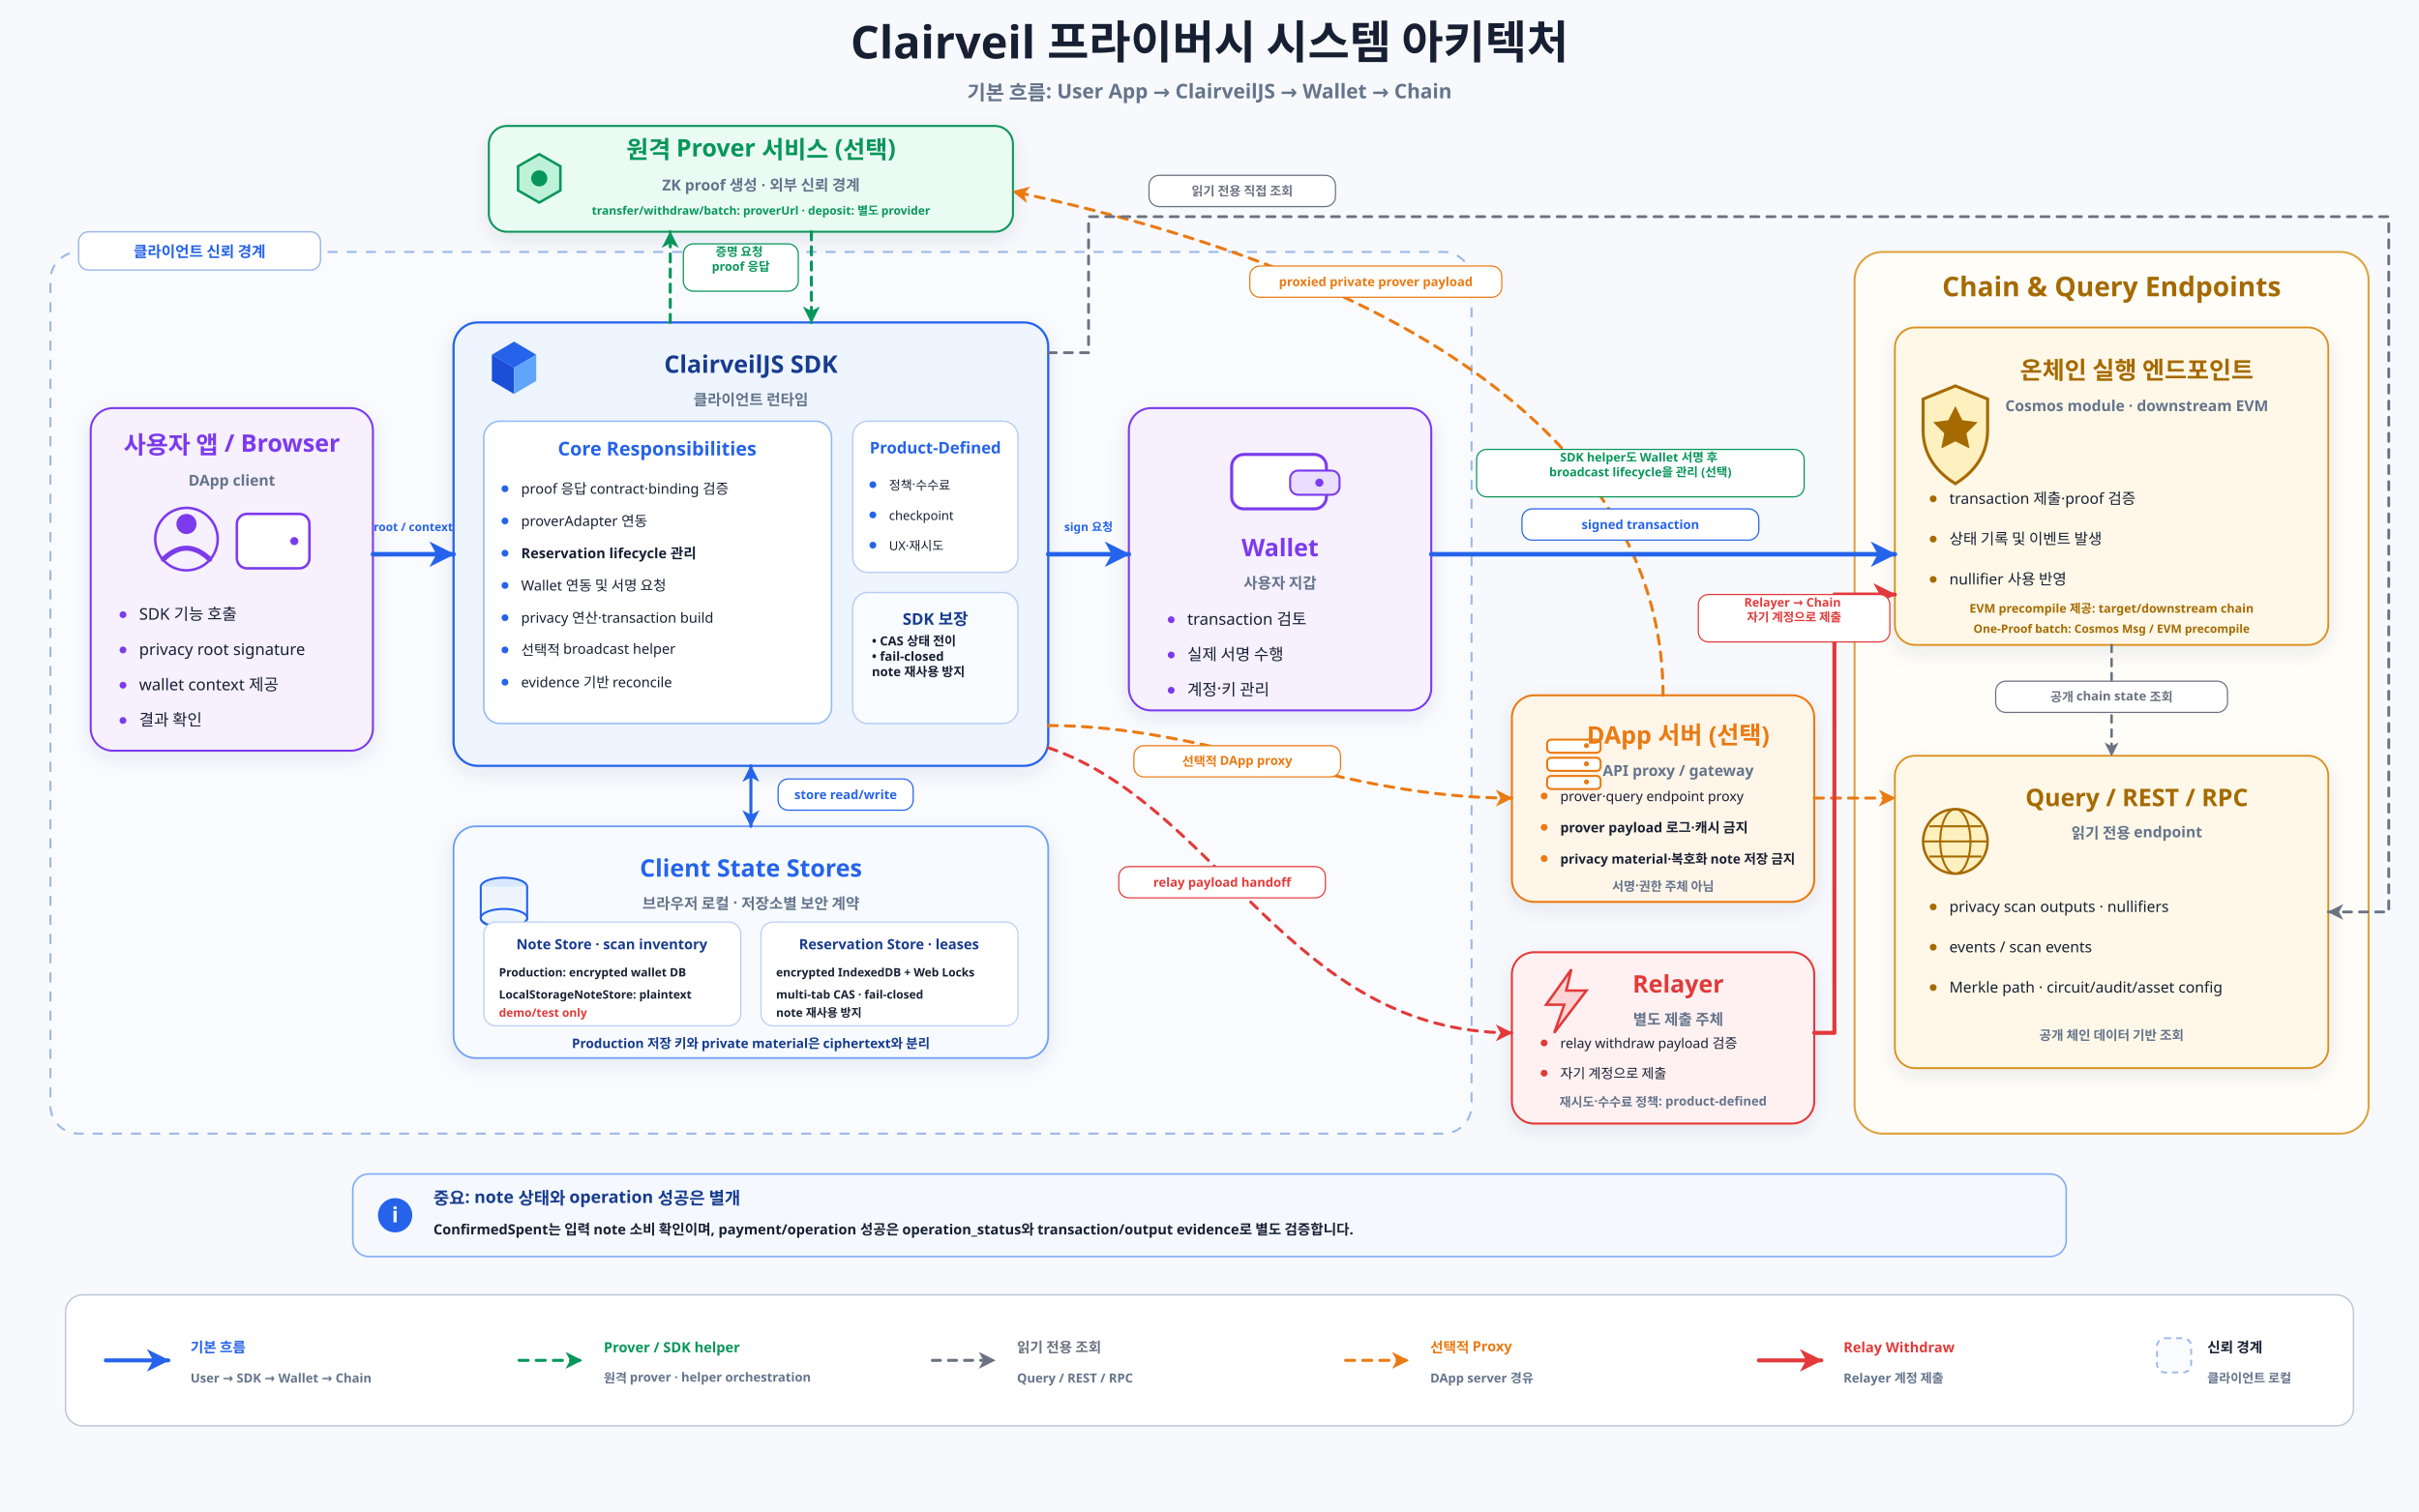
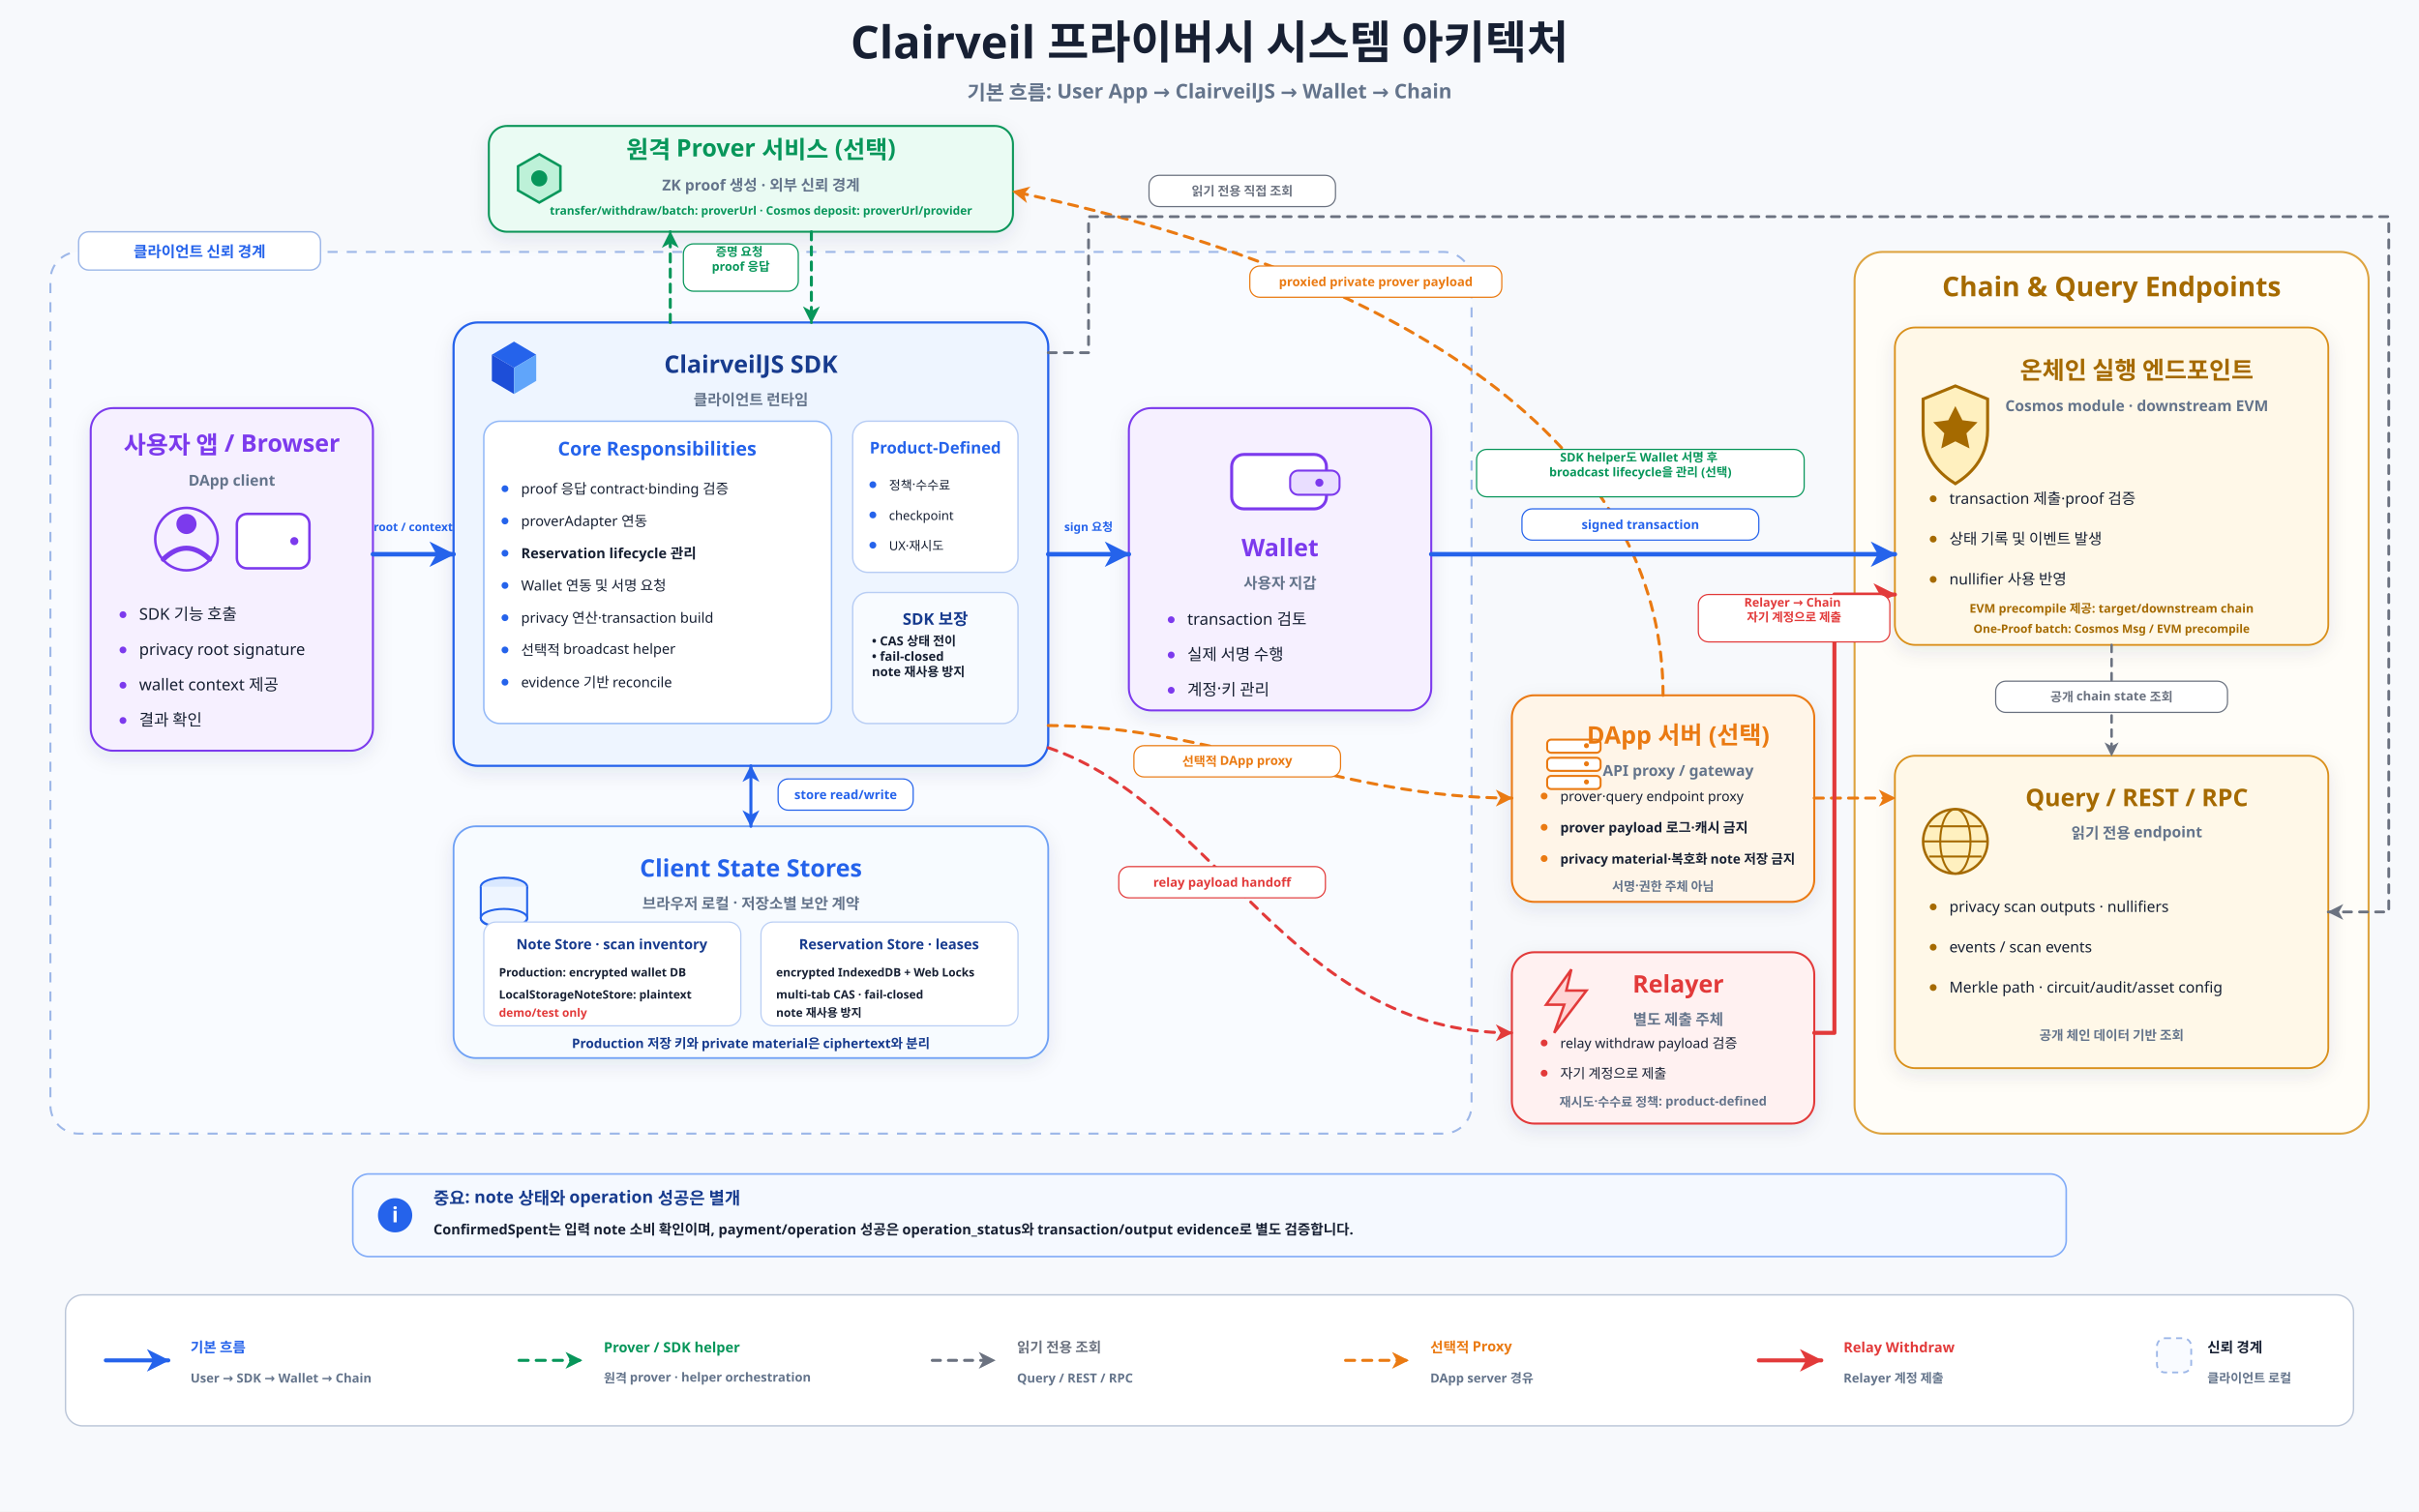
<svg xmlns="http://www.w3.org/2000/svg" width="2400" height="1500" viewBox="0 0 2400 1500" role="img" aria-labelledby="title desc">
  <defs>
    <filter id="shadow" x="-20%" y="-20%" width="140%" height="160%">
      <feDropShadow dx="0" dy="6" stdDeviation="9" flood-color="#26344F" flood-opacity="0.09" />
    </filter>
    <marker id="arrow-2563EB" viewBox="0 0 10 10" markerWidth="7" markerHeight="7" refX="8.6" refY="5" orient="auto-start-reverse" markerUnits="strokeWidth">
      <path d="M1 1 L9 5 L1 9 L3.2 5 Z" fill="#2563EB" />
    </marker>
    <marker id="arrow-7C3AED" viewBox="0 0 10 10" markerWidth="7" markerHeight="7" refX="8.6" refY="5" orient="auto-start-reverse" markerUnits="strokeWidth">
      <path d="M1 1 L9 5 L1 9 L3.2 5 Z" fill="#7C3AED" />
    </marker>
    <marker id="arrow-07965A" viewBox="0 0 10 10" markerWidth="7" markerHeight="7" refX="8.6" refY="5" orient="auto-start-reverse" markerUnits="strokeWidth">
      <path d="M1 1 L9 5 L1 9 L3.2 5 Z" fill="#07965A" />
    </marker>
    <marker id="arrow-EA7A12" viewBox="0 0 10 10" markerWidth="7" markerHeight="7" refX="8.6" refY="5" orient="auto-start-reverse" markerUnits="strokeWidth">
      <path d="M1 1 L9 5 L1 9 L3.2 5 Z" fill="#EA7A12" />
    </marker>
    <marker id="arrow-E23A3A" viewBox="0 0 10 10" markerWidth="7" markerHeight="7" refX="8.6" refY="5" orient="auto-start-reverse" markerUnits="strokeWidth">
      <path d="M1 1 L9 5 L1 9 L3.2 5 Z" fill="#E23A3A" />
    </marker>
    <marker id="arrow-6B7280" viewBox="0 0 10 10" markerWidth="7" markerHeight="7" refX="8.6" refY="5" orient="auto-start-reverse" markerUnits="strokeWidth">
      <path d="M1 1 L9 5 L1 9 L3.2 5 Z" fill="#6B7280" />
    </marker>
    <marker id="arrow-A56A00" viewBox="0 0 10 10" markerWidth="7" markerHeight="7" refX="8.6" refY="5" orient="auto-start-reverse" markerUnits="strokeWidth">
      <path d="M1 1 L9 5 L1 9 L3.2 5 Z" fill="#A56A00" />
    </marker>
  </defs>
  <rect width="2400" height="1500" fill="#F7F9FC" />
  <text x="1200" y="58" text-anchor="middle" font-family="Noto Sans KR, Apple SD Gothic Neo, sans-serif" font-size="45" font-weight="800" fill="#172033">
    <tspan x="1200" dy="0">Clairveil 프라이버시 시스템 아키텍처</tspan>
  </text>
  <text x="1200" y="99" text-anchor="middle" font-family="Noto Sans KR, Apple SD Gothic Neo, sans-serif" font-size="20" font-weight="600" fill="#64748B">
    <tspan x="1200" dy="0">기본 흐름: User App → ClairveilJS → Wallet → Chain</tspan>
  </text>
  <rect x="50" y="250" width="1410" height="875" rx="28" fill="#F9FBFF" stroke="#9DB7E8" stroke-width="2" stroke-dasharray="10 9" />
  <rect x="78" y="230" width="240" height="38" rx="10" fill="#FFFFFF" stroke="#9DB7E8" stroke-width="1.4" />
  <text x="198" y="255" text-anchor="middle" font-family="Noto Sans KR, Apple SD Gothic Neo, sans-serif" font-size="15" font-weight="800" fill="#2563EB">
    <tspan x="198" dy="0">클라이언트 신뢰 경계</tspan>
  </text>
  <rect x="1840" y="250" width="510" height="875" rx="28" fill="#FFFDF8" stroke="#DDA33F" stroke-width="2" />
  <text x="2095" y="294" text-anchor="middle" font-family="Noto Sans KR, Apple SD Gothic Neo, sans-serif" font-size="27" font-weight="800" fill="#A56A00">
    <tspan x="2095" dy="0">Chain &amp; Query Endpoints</tspan>
  </text>
  <rect x="485" y="125" width="520" height="105" rx="18" fill="#EAFBF3" stroke="#07965A" stroke-width="2" filter="url(#shadow)" />
  <path d="M 535 153 l 21 12 v 24 l -21 12 -21 -12 v -24 Z" fill="#BDF1D8" stroke="#07965A" stroke-width="2.5" />
  <circle cx="535" cy="177" r="8" fill="#07965A" />
  <text x="755" y="157" text-anchor="middle" font-family="Noto Sans KR, Apple SD Gothic Neo, sans-serif" font-size="24" font-weight="800" fill="#07965A">
    <tspan x="755" dy="0">원격 Prover 서비스 (선택)</tspan>
  </text>
  <text x="755" y="189" text-anchor="middle" font-family="Noto Sans KR, Apple SD Gothic Neo, sans-serif" font-size="15" font-weight="600" fill="#64748B">
    <tspan x="755" dy="0">ZK proof 생성 · 외부 신뢰 경계</tspan>
  </text>
  <text x="755" y="213" text-anchor="middle" font-family="Noto Sans KR, Apple SD Gothic Neo, sans-serif" font-size="11.5" font-weight="700" fill="#07965A">
-     <tspan x="755" dy="0">transfer/withdraw/batch: proverUrl · deposit: 별도 provider</tspan>
+     <tspan x="755" dy="0">transfer/withdraw/batch: proverUrl · Cosmos deposit: proverUrl/provider</tspan>
  </text>
  <rect x="90" y="405" width="280" height="340" rx="22" fill="#F6F0FF" stroke="#7C3AED" stroke-width="2" filter="url(#shadow)" />
  <text x="230" y="450" text-anchor="middle" font-family="Noto Sans KR, Apple SD Gothic Neo, sans-serif" font-size="24" font-weight="800" fill="#7C3AED">
    <tspan x="230" dy="0">사용자 앱 / Browser</tspan>
  </text>
  <text x="230" y="482" text-anchor="middle" font-family="Noto Sans KR, Apple SD Gothic Neo, sans-serif" font-size="15" font-weight="600" fill="#64748B">
    <tspan x="230" dy="0">DApp client</tspan>
  </text>
  <circle cx="185" cy="520" r="10" fill="#7C3AED" />
  <circle cx="185" cy="535" r="31" fill="none" stroke="#7C3AED" stroke-width="2.5" />
  <path d="M 162 555 Q 185 533 208 555" fill="none" stroke="#7C3AED" stroke-width="5" stroke-linecap="round" />
  <rect x="235" y="510" width="72" height="54" rx="10" fill="#FFFFFF" stroke="#7C3AED" stroke-width="2.5" />
  <circle cx="292" cy="537" r="4" fill="#7C3AED" />
  <circle cx="122" cy="610" r="3.4" fill="#7C3AED" />
  <text x="138" y="615" text-anchor="start" font-family="Noto Sans KR, Apple SD Gothic Neo, sans-serif" font-size="16" font-weight="500" fill="#172033">
    <tspan x="138" dy="0">SDK 기능 호출</tspan>
  </text>
  <circle cx="122" cy="645" r="3.4" fill="#7C3AED" />
  <text x="138" y="650" text-anchor="start" font-family="Noto Sans KR, Apple SD Gothic Neo, sans-serif" font-size="16" font-weight="500" fill="#172033">
    <tspan x="138" dy="0">privacy root signature</tspan>
  </text>
  <circle cx="122" cy="680" r="3.4" fill="#7C3AED" />
  <text x="138" y="685" text-anchor="start" font-family="Noto Sans KR, Apple SD Gothic Neo, sans-serif" font-size="16" font-weight="500" fill="#172033">
    <tspan x="138" dy="0">wallet context 제공</tspan>
  </text>
  <circle cx="122" cy="715" r="3.4" fill="#7C3AED" />
  <text x="138" y="720" text-anchor="start" font-family="Noto Sans KR, Apple SD Gothic Neo, sans-serif" font-size="16" font-weight="500" fill="#172033">
    <tspan x="138" dy="0">결과 확인</tspan>
  </text>
  <rect x="450" y="320" width="590" height="440" rx="24" fill="#EEF5FF" stroke="#2563EB" stroke-width="2.2" filter="url(#shadow)" />
  <path d="M 488 352 l 22 -13 22 13 -22 13 Z" fill="#2563EB" />
  <path d="M 488 352 v 26 l 22 13 V 365 Z" fill="#1D4ED8" />
  <path d="M 532 352 v 26 l -22 13 V 365 Z" fill="#60A5FA" />
  <text x="745" y="370" text-anchor="middle" font-family="Noto Sans KR, Apple SD Gothic Neo, sans-serif" font-size="24" font-weight="800" fill="#173B8E">
    <tspan x="745" dy="0">ClairveilJS SDK</tspan>
  </text>
  <text x="745" y="402" text-anchor="middle" font-family="Noto Sans KR, Apple SD Gothic Neo, sans-serif" font-size="15" font-weight="600" fill="#64748B">
    <tspan x="745" dy="0">클라이언트 런타임</tspan>
  </text>
  <rect x="480" y="418" width="345" height="300" rx="16" fill="#FFFFFF" stroke="#94B9F7" stroke-width="1.5" />
  <text x="652" y="452" text-anchor="middle" font-family="Noto Sans KR, Apple SD Gothic Neo, sans-serif" font-size="19" font-weight="800" fill="#2563EB">
    <tspan x="652" dy="0">Core Responsibilities</tspan>
  </text>
  <circle cx="501" cy="485" r="3.4" fill="#2563EB" />
  <text x="517" y="490" text-anchor="start" font-family="Noto Sans KR, Apple SD Gothic Neo, sans-serif" font-size="14" font-weight="500" fill="#172033">
    <tspan x="517" dy="0">proof 응답 contract·binding 검증</tspan>
  </text>
  <circle cx="501" cy="517" r="3.4" fill="#2563EB" />
  <text x="517" y="522" text-anchor="start" font-family="Noto Sans KR, Apple SD Gothic Neo, sans-serif" font-size="14" font-weight="500" fill="#172033">
    <tspan x="517" dy="0">proverAdapter 연동</tspan>
  </text>
  <circle cx="501" cy="549" r="3.4" fill="#2563EB" />
  <text x="517" y="554" text-anchor="start" font-family="Noto Sans KR, Apple SD Gothic Neo, sans-serif" font-size="14" font-weight="700" fill="#172033">
    <tspan x="517" dy="0">Reservation lifecycle 관리</tspan>
  </text>
  <circle cx="501" cy="581" r="3.4" fill="#2563EB" />
  <text x="517" y="586" text-anchor="start" font-family="Noto Sans KR, Apple SD Gothic Neo, sans-serif" font-size="14" font-weight="500" fill="#172033">
    <tspan x="517" dy="0">Wallet 연동 및 서명 요청</tspan>
  </text>
  <circle cx="501" cy="613" r="3.4" fill="#2563EB" />
  <text x="517" y="618" text-anchor="start" font-family="Noto Sans KR, Apple SD Gothic Neo, sans-serif" font-size="14" font-weight="500" fill="#172033">
    <tspan x="517" dy="0">privacy 연산·transaction build</tspan>
  </text>
  <circle cx="501" cy="645" r="3.4" fill="#2563EB" />
  <text x="517" y="650" text-anchor="start" font-family="Noto Sans KR, Apple SD Gothic Neo, sans-serif" font-size="14" font-weight="500" fill="#172033">
    <tspan x="517" dy="0">선택적 broadcast helper</tspan>
  </text>
  <circle cx="501" cy="677" r="3.4" fill="#2563EB" />
  <text x="517" y="682" text-anchor="start" font-family="Noto Sans KR, Apple SD Gothic Neo, sans-serif" font-size="14" font-weight="500" fill="#172033">
    <tspan x="517" dy="0">evidence 기반 reconcile</tspan>
  </text>
  <rect x="846" y="418" width="164" height="150" rx="15" fill="#FFFFFF" stroke="#B8CDF4" stroke-width="1.4" />
  <text x="928" y="450" text-anchor="middle" font-family="Noto Sans KR, Apple SD Gothic Neo, sans-serif" font-size="16" font-weight="800" fill="#2563EB">
    <tspan x="928" dy="0">Product-Defined</tspan>
  </text>
  <circle cx="866" cy="481" r="3.4" fill="#2563EB" />
  <text x="882" y="486" text-anchor="start" font-family="Noto Sans KR, Apple SD Gothic Neo, sans-serif" font-size="12.5" font-weight="500" fill="#172033">
    <tspan x="882" dy="0">정책·수수료</tspan>
  </text>
  <circle cx="866" cy="511" r="3.4" fill="#2563EB" />
  <text x="882" y="516" text-anchor="start" font-family="Noto Sans KR, Apple SD Gothic Neo, sans-serif" font-size="12.5" font-weight="500" fill="#172033">
    <tspan x="882" dy="0">checkpoint</tspan>
  </text>
  <circle cx="866" cy="541" r="3.4" fill="#2563EB" />
  <text x="882" y="546" text-anchor="start" font-family="Noto Sans KR, Apple SD Gothic Neo, sans-serif" font-size="12.5" font-weight="500" fill="#172033">
    <tspan x="882" dy="0">UX·재시도</tspan>
  </text>
  <rect x="846" y="588" width="164" height="130" rx="15" fill="#F8FBFF" stroke="#B8CDF4" stroke-width="1.4" />
  <text x="928" y="620" text-anchor="middle" font-family="Noto Sans KR, Apple SD Gothic Neo, sans-serif" font-size="16" font-weight="800" fill="#173B8E">
    <tspan x="928" dy="0">SDK 보장</tspan>
  </text>
  <text x="865" y="640.5" text-anchor="start" font-family="Noto Sans KR, Apple SD Gothic Neo, sans-serif" font-size="12.5" font-weight="600" fill="#172033">
    <tspan x="865" dy="0">• CAS 상태 전이</tspan>
    <tspan x="865" dy="15.25">• fail-closed</tspan>
    <tspan x="865" dy="15.25">  note 재사용 방지</tspan>
  </text>
  <rect x="1120" y="405" width="300" height="300" rx="22" fill="#F6F0FF" stroke="#7C3AED" stroke-width="2" filter="url(#shadow)" />
  <rect x="1222" y="451" width="94" height="54" rx="12" fill="#FFFFFF" stroke="#7C3AED" stroke-width="3" />
  <rect x="1280" y="467" width="49" height="24" rx="8" fill="#E9DEFF" stroke="#7C3AED" stroke-width="2" />
  <circle cx="1309" cy="479" r="4" fill="#7C3AED" />
  <text x="1270" y="552" text-anchor="middle" font-family="Noto Sans KR, Apple SD Gothic Neo, sans-serif" font-size="24" font-weight="800" fill="#7C3AED">
    <tspan x="1270" dy="0">Wallet</tspan>
  </text>
  <text x="1270" y="584" text-anchor="middle" font-family="Noto Sans KR, Apple SD Gothic Neo, sans-serif" font-size="15" font-weight="600" fill="#64748B">
    <tspan x="1270" dy="0">사용자 지갑</tspan>
  </text>
  <circle cx="1162" cy="615" r="3.4" fill="#7C3AED" />
  <text x="1178" y="620" text-anchor="start" font-family="Noto Sans KR, Apple SD Gothic Neo, sans-serif" font-size="16" font-weight="500" fill="#172033">
    <tspan x="1178" dy="0">transaction 검토</tspan>
  </text>
  <circle cx="1162" cy="650" r="3.4" fill="#7C3AED" />
  <text x="1178" y="655" text-anchor="start" font-family="Noto Sans KR, Apple SD Gothic Neo, sans-serif" font-size="16" font-weight="500" fill="#172033">
    <tspan x="1178" dy="0">실제 서명 수행</tspan>
  </text>
  <circle cx="1162" cy="685" r="3.4" fill="#7C3AED" />
  <text x="1178" y="690" text-anchor="start" font-family="Noto Sans KR, Apple SD Gothic Neo, sans-serif" font-size="16" font-weight="500" fill="#172033">
    <tspan x="1178" dy="0">계정·키 관리</tspan>
  </text>
  <rect x="450" y="820" width="590" height="230" rx="22" fill="#F7FBFF" stroke="#6FA1F5" stroke-width="1.8" filter="url(#shadow)" />
  <ellipse cx="500" cy="880" rx="23" ry="9" fill="#D9E8FF" stroke="#2563EB" stroke-width="2" />
  <path d="M 477 880 v 31 c 0 6 10 9 23 9 s 23 -3 23 -9 v -31" fill="#EEF5FF" stroke="#2563EB" stroke-width="2" />
  <ellipse cx="500" cy="911" rx="23" ry="9" fill="#EEF5FF" stroke="#2563EB" stroke-width="2" />
  <text x="745" y="870" text-anchor="middle" font-family="Noto Sans KR, Apple SD Gothic Neo, sans-serif" font-size="24" font-weight="800" fill="#2563EB">
    <tspan x="745" dy="0">Client State Stores</tspan>
  </text>
  <text x="745" y="902" text-anchor="middle" font-family="Noto Sans KR, Apple SD Gothic Neo, sans-serif" font-size="15" font-weight="600" fill="#64748B">
    <tspan x="745" dy="0">브라우저 로컬 · 저장소별 보안 계약</tspan>
  </text>
  <rect x="480" y="915" width="255" height="103" rx="12" fill="#FFFFFF" stroke="#B8CDF4" stroke-width="1.2" />
  <text x="607" y="942" text-anchor="middle" font-family="Noto Sans KR, Apple SD Gothic Neo, sans-serif" font-size="14" font-weight="800" fill="#173B8E">
    <tspan x="607" dy="0">Note Store · scan inventory</tspan>
  </text>
  <text x="495" y="969" text-anchor="start" font-family="Noto Sans KR, Apple SD Gothic Neo, sans-serif" font-size="11.5" font-weight="600" fill="#172033">
    <tspan x="495" dy="0">Production: encrypted wallet DB</tspan>
  </text>
  <text x="495" y="991" text-anchor="start" font-family="Noto Sans KR, Apple SD Gothic Neo, sans-serif" font-size="11.5" font-weight="600" fill="#172033">
    <tspan x="495" dy="0">LocalStorageNoteStore: plaintext</tspan>
  </text>
  <text x="495" y="1009" text-anchor="start" font-family="Noto Sans KR, Apple SD Gothic Neo, sans-serif" font-size="11.5" font-weight="700" fill="#E23A3A">
    <tspan x="495" dy="0">demo/test only</tspan>
  </text>
  <rect x="755" y="915" width="255" height="103" rx="12" fill="#FFFFFF" stroke="#B8CDF4" stroke-width="1.2" />
  <text x="882" y="942" text-anchor="middle" font-family="Noto Sans KR, Apple SD Gothic Neo, sans-serif" font-size="14" font-weight="800" fill="#173B8E">
    <tspan x="882" dy="0">Reservation Store · leases</tspan>
  </text>
  <text x="770" y="969" text-anchor="start" font-family="Noto Sans KR, Apple SD Gothic Neo, sans-serif" font-size="11.5" font-weight="600" fill="#172033">
    <tspan x="770" dy="0">encrypted IndexedDB + Web Locks</tspan>
  </text>
  <text x="770" y="991" text-anchor="start" font-family="Noto Sans KR, Apple SD Gothic Neo, sans-serif" font-size="11.5" font-weight="600" fill="#172033">
    <tspan x="770" dy="0">multi-tab CAS · fail-closed</tspan>
  </text>
  <text x="770" y="1009" text-anchor="start" font-family="Noto Sans KR, Apple SD Gothic Neo, sans-serif" font-size="11.5" font-weight="700" fill="#172033">
    <tspan x="770" dy="0">note 재사용 방지</tspan>
  </text>
  <text x="745" y="1040" text-anchor="middle" font-family="Noto Sans KR, Apple SD Gothic Neo, sans-serif" font-size="13" font-weight="700" fill="#173B8E">
    <tspan x="745" dy="0">Production 저장 키와 private material은 ciphertext와 분리</tspan>
  </text>
  <rect x="1500" y="690" width="300" height="205" rx="22" fill="#FFF5E8" stroke="#EA7A12" stroke-width="2" filter="url(#shadow)" />
  <rect x="1535" y="734" width="53" height="13" rx="4" fill="#FFFFFF" stroke="#EA7A12" stroke-width="2" />
  <circle cx="1574" cy="740" r="2.5" fill="#EA7A12" />
  <rect x="1535" y="752" width="53" height="13" rx="4" fill="#FFFFFF" stroke="#EA7A12" stroke-width="2" />
  <circle cx="1574" cy="758" r="2.5" fill="#EA7A12" />
  <rect x="1535" y="770" width="53" height="13" rx="4" fill="#FFFFFF" stroke="#EA7A12" stroke-width="2" />
  <circle cx="1574" cy="776" r="2.5" fill="#EA7A12" />
  <text x="1665" y="738" text-anchor="middle" font-family="Noto Sans KR, Apple SD Gothic Neo, sans-serif" font-size="24" font-weight="800" fill="#EA7A12">
    <tspan x="1665" dy="0">DApp 서버 (선택)</tspan>
  </text>
  <text x="1665" y="770" text-anchor="middle" font-family="Noto Sans KR, Apple SD Gothic Neo, sans-serif" font-size="15" font-weight="600" fill="#64748B">
    <tspan x="1665" dy="0">API proxy / gateway</tspan>
  </text>
  <circle cx="1532" cy="790" r="3.4" fill="#EA7A12" />
  <text x="1548" y="795" text-anchor="start" font-family="Noto Sans KR, Apple SD Gothic Neo, sans-serif" font-size="13.5" font-weight="500" fill="#172033">
    <tspan x="1548" dy="0">prover·query endpoint proxy</tspan>
  </text>
  <circle cx="1532" cy="821" r="3.4" fill="#EA7A12" />
  <text x="1548" y="826" text-anchor="start" font-family="Noto Sans KR, Apple SD Gothic Neo, sans-serif" font-size="13.5" font-weight="700" fill="#172033">
    <tspan x="1548" dy="0">prover payload 로그·캐시 금지</tspan>
  </text>
  <circle cx="1532" cy="852" r="3.4" fill="#EA7A12" />
  <text x="1548" y="857" text-anchor="start" font-family="Noto Sans KR, Apple SD Gothic Neo, sans-serif" font-size="13" font-weight="700" fill="#172033">
    <tspan x="1548" dy="0">privacy material·복호화 note 저장 금지</tspan>
  </text>
  <text x="1650" y="884" text-anchor="middle" font-family="Noto Sans KR, Apple SD Gothic Neo, sans-serif" font-size="12.5" font-weight="700" fill="#64748B">
    <tspan x="1650" dy="0">서명·권한 주체 아님</tspan>
  </text>
  <rect x="1500" y="945" width="300" height="170" rx="22" fill="#FFF1F1" stroke="#E23A3A" stroke-width="2" filter="url(#shadow)" />
  <path d="M 1559 962 l -25 35 h 18 l -10 28 32 -42 h -20 Z" fill="#FFD4D4" stroke="#E23A3A" stroke-width="2.5" />
  <text x="1665" y="985" text-anchor="middle" font-family="Noto Sans KR, Apple SD Gothic Neo, sans-serif" font-size="24" font-weight="800" fill="#E23A3A">
    <tspan x="1665" dy="0">Relayer</tspan>
  </text>
  <text x="1665" y="1017" text-anchor="middle" font-family="Noto Sans KR, Apple SD Gothic Neo, sans-serif" font-size="15" font-weight="600" fill="#64748B">
    <tspan x="1665" dy="0">별도 제출 주체</tspan>
  </text>
  <circle cx="1532" cy="1035" r="3.4" fill="#E23A3A" />
  <text x="1548" y="1040" text-anchor="start" font-family="Noto Sans KR, Apple SD Gothic Neo, sans-serif" font-size="13.5" font-weight="500" fill="#172033">
    <tspan x="1548" dy="0">relay withdraw payload 검증</tspan>
  </text>
  <circle cx="1532" cy="1065" r="3.4" fill="#E23A3A" />
  <text x="1548" y="1070" text-anchor="start" font-family="Noto Sans KR, Apple SD Gothic Neo, sans-serif" font-size="13.5" font-weight="500" fill="#172033">
    <tspan x="1548" dy="0">자기 계정으로 제출</tspan>
  </text>
  <text x="1650" y="1098" text-anchor="middle" font-family="Noto Sans KR, Apple SD Gothic Neo, sans-serif" font-size="12.5" font-weight="600" fill="#64748B">
    <tspan x="1650" dy="0">재시도·수수료 정책: product-defined</tspan>
  </text>
  <rect x="1880" y="325" width="430" height="315" rx="20" fill="#FFF8E8" stroke="#D9901C" stroke-width="1.8" filter="url(#shadow)" />
  <path d="M 1940 383 l 32 13 v 31 c 0 29 -19 45 -32 53 -13 -8 -32 -24 -32 -53 v -31 Z" fill="#FFF0BF" stroke="#A56A00" stroke-width="3" />
  <path d="M 1940 403 l 7 14 15 2 -11 11 3 15 -14 -7 -14 7 3 -15 -11 -11 15 -2 Z" fill="#A56A00" />
  <text x="2120" y="376" text-anchor="middle" font-family="Noto Sans KR, Apple SD Gothic Neo, sans-serif" font-size="24" font-weight="800" fill="#A56A00">
    <tspan x="2120" dy="0">온체인 실행 엔드포인트</tspan>
  </text>
  <text x="2120" y="408" text-anchor="middle" font-family="Noto Sans KR, Apple SD Gothic Neo, sans-serif" font-size="15" font-weight="600" fill="#64748B">
    <tspan x="2120" dy="0">Cosmos module · downstream EVM</tspan>
  </text>
  <circle cx="1918" cy="495" r="3.4" fill="#A56A00" />
  <text x="1934" y="500" text-anchor="start" font-family="Noto Sans KR, Apple SD Gothic Neo, sans-serif" font-size="15" font-weight="500" fill="#172033">
    <tspan x="1934" dy="0">transaction 제출·proof 검증</tspan>
  </text>
  <circle cx="1918" cy="535" r="3.4" fill="#A56A00" />
  <text x="1934" y="540" text-anchor="start" font-family="Noto Sans KR, Apple SD Gothic Neo, sans-serif" font-size="15" font-weight="500" fill="#172033">
    <tspan x="1934" dy="0">상태 기록 및 이벤트 발생</tspan>
  </text>
  <circle cx="1918" cy="575" r="3.4" fill="#A56A00" />
  <text x="1934" y="580" text-anchor="start" font-family="Noto Sans KR, Apple SD Gothic Neo, sans-serif" font-size="15" font-weight="500" fill="#172033">
    <tspan x="1934" dy="0">nullifier 사용 반영</tspan>
  </text>
  <text x="2095" y="608" text-anchor="middle" font-family="Noto Sans KR, Apple SD Gothic Neo, sans-serif" font-size="12" font-weight="700" fill="#A56A00">
    <tspan x="2095" dy="0">EVM precompile 제공: target/downstream chain</tspan>
  </text>
  <text x="2095" y="628" text-anchor="middle" font-family="Noto Sans KR, Apple SD Gothic Neo, sans-serif" font-size="11.5" font-weight="800" fill="#A56A00">
    <tspan x="2095" dy="0">One-Proof batch: Cosmos Msg / EVM precompile</tspan>
  </text>
  <rect x="1880" y="750" width="430" height="310" rx="20" fill="#FFF8E8" stroke="#D9901C" stroke-width="1.8" filter="url(#shadow)" />
  <circle cx="1940" cy="835" r="32" fill="#FFF0BF" stroke="#A56A00" stroke-width="2.5" />
  <ellipse cx="1940" cy="835" rx="15" ry="32" fill="none" stroke="#A56A00" stroke-width="2" />
  <path d="M 1908 835 h 64 M 1914 820 h 52 M 1914 850 h 52" fill="none" stroke="#A56A00" stroke-width="2" />
  <text x="2120" y="800" text-anchor="middle" font-family="Noto Sans KR, Apple SD Gothic Neo, sans-serif" font-size="24" font-weight="800" fill="#A56A00">
    <tspan x="2120" dy="0">Query / REST / RPC</tspan>
  </text>
  <text x="2120" y="832" text-anchor="middle" font-family="Noto Sans KR, Apple SD Gothic Neo, sans-serif" font-size="15" font-weight="600" fill="#64748B">
    <tspan x="2120" dy="0">읽기 전용 endpoint</tspan>
  </text>
  <circle cx="1918" cy="900" r="3.4" fill="#A56A00" />
  <text x="1934" y="905" text-anchor="start" font-family="Noto Sans KR, Apple SD Gothic Neo, sans-serif" font-size="15" font-weight="500" fill="#172033">
    <tspan x="1934" dy="0">privacy scan outputs · nullifiers</tspan>
  </text>
  <circle cx="1918" cy="940" r="3.4" fill="#A56A00" />
  <text x="1934" y="945" text-anchor="start" font-family="Noto Sans KR, Apple SD Gothic Neo, sans-serif" font-size="15" font-weight="500" fill="#172033">
    <tspan x="1934" dy="0">events / scan events</tspan>
  </text>
  <circle cx="1918" cy="980" r="3.4" fill="#A56A00" />
  <text x="1934" y="985" text-anchor="start" font-family="Noto Sans KR, Apple SD Gothic Neo, sans-serif" font-size="15" font-weight="500" fill="#172033">
    <tspan x="1934" dy="0">Merkle path · circuit/audit/asset config</tspan>
  </text>
  <text x="2095" y="1032" text-anchor="middle" font-family="Noto Sans KR, Apple SD Gothic Neo, sans-serif" font-size="13" font-weight="700" fill="#64748B">
    <tspan x="2095" dy="0">공개 체인 데이터 기반 조회</tspan>
  </text>
  <path d="M 1650 690 C 1650 470 1450 285 1005 190" fill="none" stroke="#EA7A12" stroke-width="3" stroke-linecap="round" stroke-linejoin="round" stroke-dasharray="9 8" marker-end="url(#arrow-EA7A12)" />
  <rect x="1240" y="264" width="250" height="31" rx="10" fill="#FFFFFF" stroke="#EA7A12" stroke-width="1.2" />
  <text x="1365" y="284" text-anchor="middle" font-family="Noto Sans KR, Apple SD Gothic Neo, sans-serif" font-size="12.5" font-weight="700" fill="#EA7A12">
    <tspan x="1365" dy="0">proxied private prover payload</tspan>
  </text>
  <path d="M 370 550 L 450 550" fill="none" stroke="#2563EB" stroke-width="4.5" stroke-linecap="round" stroke-linejoin="round" marker-end="url(#arrow-2563EB)" />
  <path d="M 1040 550 L 1120 550" fill="none" stroke="#2563EB" stroke-width="4.5" stroke-linecap="round" stroke-linejoin="round" marker-end="url(#arrow-2563EB)" />
  <path d="M 1420 550 L 1880 550" fill="none" stroke="#2563EB" stroke-width="4.5" stroke-linecap="round" stroke-linejoin="round" marker-end="url(#arrow-2563EB)" />
  <text x="410" y="527" text-anchor="middle" font-family="Noto Sans KR, Apple SD Gothic Neo, sans-serif" font-size="11.5" font-weight="800" fill="#2563EB">
    <tspan x="410" dy="0">root / context</tspan>
  </text>
  <text x="1080" y="527" text-anchor="middle" font-family="Noto Sans KR, Apple SD Gothic Neo, sans-serif" font-size="11.5" font-weight="800" fill="#2563EB">
    <tspan x="1080" dy="0">sign 요청</tspan>
  </text>
  <rect x="1510" y="505" width="235" height="31" rx="10" fill="#FFFFFF" stroke="#2563EB" stroke-width="1.2" />
  <text x="1627.5" y="525" text-anchor="middle" font-family="Noto Sans KR, Apple SD Gothic Neo, sans-serif" font-size="12.5" font-weight="700" fill="#2563EB">
    <tspan x="1627.5" dy="0">signed transaction</tspan>
  </text>
  <rect x="1465" y="446" width="325" height="47" rx="10" fill="#FFFFFF" stroke="#07965A" stroke-width="1.2" />
  <text x="1627.5" y="458.04" text-anchor="middle" font-family="Noto Sans KR, Apple SD Gothic Neo, sans-serif" font-size="12" font-weight="700" fill="#07965A">
    <tspan x="1627.5" dy="0">SDK helper도 Wallet 서명 후</tspan>
    <tspan x="1627.5" dy="14.64">broadcast lifecycle을 관리 (선택)</tspan>
  </text>
  <path d="M 665 320 L 665 230" fill="none" stroke="#07965A" stroke-width="3" stroke-linecap="round" stroke-linejoin="round" stroke-dasharray="8 7" marker-end="url(#arrow-07965A)" />
  <path d="M 805 230 L 805 320" fill="none" stroke="#07965A" stroke-width="3" stroke-linecap="round" stroke-linejoin="round" stroke-dasharray="8 7" marker-end="url(#arrow-07965A)" />
  <rect x="678" y="242" width="114" height="47" rx="10" fill="#FFFFFF" stroke="#07965A" stroke-width="1.2" />
  <text x="735" y="254.04" text-anchor="middle" font-family="Noto Sans KR, Apple SD Gothic Neo, sans-serif" font-size="12" font-weight="700" fill="#07965A">
    <tspan x="735" dy="0">증명 요청</tspan>
    <tspan x="735" dy="14.64">proof 응답</tspan>
  </text>
  <path d="M 745 760 L 745 820" fill="none" stroke="#2563EB" stroke-width="3" stroke-linecap="round" stroke-linejoin="round" marker-start="url(#arrow-2563EB)" marker-end="url(#arrow-2563EB)" />
  <rect x="772" y="773" width="134" height="31" rx="10" fill="#FFFFFF" stroke="#2563EB" stroke-width="1.2" />
  <text x="839" y="793" text-anchor="middle" font-family="Noto Sans KR, Apple SD Gothic Neo, sans-serif" font-size="12.5" font-weight="700" fill="#2563EB">
    <tspan x="839" dy="0">store read/write</tspan>
  </text>
  <path d="M 1040 350 H 1080 V 215 H 2370 V 905 H 2310" fill="none" stroke="#6B7280" stroke-width="2.8" stroke-linecap="round" stroke-linejoin="round" stroke-dasharray="8 8" marker-end="url(#arrow-6B7280)" />
  <rect x="1140" y="174" width="185" height="31" rx="10" fill="#FFFFFF" stroke="#6B7280" stroke-width="1.2" />
  <text x="1232.5" y="194" text-anchor="middle" font-family="Noto Sans KR, Apple SD Gothic Neo, sans-serif" font-size="12.5" font-weight="700" fill="#6B7280">
    <tspan x="1232.5" dy="0">읽기 전용 직접 조회</tspan>
  </text>
  <path d="M 1040 720 C 1200 720 1330 792 1500 792" fill="none" stroke="#EA7A12" stroke-width="3" stroke-linecap="round" stroke-linejoin="round" stroke-dasharray="9 8" marker-end="url(#arrow-EA7A12)" />
  <path d="M 1800 792 L 1880 792" fill="none" stroke="#EA7A12" stroke-width="3" stroke-linecap="round" stroke-linejoin="round" stroke-dasharray="9 8" marker-end="url(#arrow-EA7A12)" />
  <rect x="1125" y="740" width="205" height="31" rx="10" fill="#FFFFFF" stroke="#EA7A12" stroke-width="1.2" />
  <text x="1227.5" y="760" text-anchor="middle" font-family="Noto Sans KR, Apple SD Gothic Neo, sans-serif" font-size="12.5" font-weight="700" fill="#EA7A12">
    <tspan x="1227.5" dy="0">선택적 DApp proxy</tspan>
  </text>
  <path d="M 1040 742 C 1210 800 1280 1025 1500 1025" fill="none" stroke="#E23A3A" stroke-width="3" stroke-linecap="round" stroke-linejoin="round" stroke-dasharray="9 8" marker-end="url(#arrow-E23A3A)" />
  <rect x="1110" y="860" width="205" height="31" rx="10" fill="#FFFFFF" stroke="#E23A3A" stroke-width="1.2" />
  <text x="1212.5" y="880" text-anchor="middle" font-family="Noto Sans KR, Apple SD Gothic Neo, sans-serif" font-size="12.5" font-weight="700" fill="#E23A3A">
    <tspan x="1212.5" dy="0">relay payload handoff</tspan>
  </text>
  <path d="M 1800 1025 H 1820 V 590 H 1880" fill="none" stroke="#E23A3A" stroke-width="4" stroke-linecap="round" stroke-linejoin="round" marker-end="url(#arrow-E23A3A)" />
  <rect x="1685" y="590" width="190" height="47" rx="10" fill="#FFFFFF" stroke="#E23A3A" stroke-width="1.2" />
  <text x="1780" y="602.04" text-anchor="middle" font-family="Noto Sans KR, Apple SD Gothic Neo, sans-serif" font-size="12" font-weight="700" fill="#E23A3A">
    <tspan x="1780" dy="0">Relayer → Chain</tspan>
    <tspan x="1780" dy="14.64">자기 계정으로 제출</tspan>
  </text>
  <path d="M 2095 640 L 2095 750" fill="none" stroke="#6B7280" stroke-width="2.5" stroke-linecap="round" stroke-linejoin="round" stroke-dasharray="7 7" marker-end="url(#arrow-6B7280)" />
  <rect x="1980" y="676" width="230" height="31" rx="10" fill="#FFFFFF" stroke="#6B7280" stroke-width="1.2" />
  <text x="2095" y="696" text-anchor="middle" font-family="Noto Sans KR, Apple SD Gothic Neo, sans-serif" font-size="12.5" font-weight="700" fill="#6B7280">
    <tspan x="2095" dy="0">공개 chain state 조회</tspan>
  </text>
  <rect x="350" y="1165" width="1700" height="82" rx="16" fill="#F5F9FF" stroke="#82ACF8" stroke-width="1.6" />
  <circle cx="392" cy="1206" r="17" fill="#2563EB" />
  <text x="392" y="1213" text-anchor="middle" font-family="Noto Sans KR, Apple SD Gothic Neo, sans-serif" font-size="21" font-weight="800" fill="#FFFFFF">
    <tspan x="392" dy="0">i</tspan>
  </text>
  <text x="430" y="1195" text-anchor="start" font-family="Noto Sans KR, Apple SD Gothic Neo, sans-serif" font-size="17" font-weight="800" fill="#173B8E">
    <tspan x="430" dy="0">중요: note 상태와 operation 성공은 별개</tspan>
  </text>
  <text x="430" y="1225" text-anchor="start" font-family="Noto Sans KR, Apple SD Gothic Neo, sans-serif" font-size="14" font-weight="600" fill="#172033">
    <tspan x="430" dy="0">ConfirmedSpent는 입력 note 소비 확인이며, payment/operation 성공은 operation_status와 transaction/output evidence로 별도 검증합니다.</tspan>
  </text>
  <rect x="65" y="1285" width="2270" height="130" rx="17" fill="#FFFFFF" stroke="#BBC6D8" stroke-width="1.4" />
  <path d="M 105 1350 L 167 1350" fill="none" stroke="#2563EB" stroke-width="4" stroke-linecap="round" stroke-linejoin="round" marker-end="url(#arrow-2563EB)" />
  <text x="189" y="1342" text-anchor="start" font-family="Noto Sans KR, Apple SD Gothic Neo, sans-serif" font-size="14" font-weight="800" fill="#2563EB">
    <tspan x="189" dy="0">기본 흐름</tspan>
  </text>
  <text x="189" y="1372" text-anchor="start" font-family="Noto Sans KR, Apple SD Gothic Neo, sans-serif" font-size="12.5" font-weight="600" fill="#64748B">
    <tspan x="189" dy="0">User → SDK → Wallet → Chain</tspan>
  </text>
  <path d="M 515 1350 L 577 1350" fill="none" stroke="#07965A" stroke-width="3" stroke-linecap="round" stroke-linejoin="round" stroke-dasharray="9 8" marker-end="url(#arrow-07965A)" />
  <text x="599" y="1342" text-anchor="start" font-family="Noto Sans KR, Apple SD Gothic Neo, sans-serif" font-size="14" font-weight="800" fill="#07965A">
    <tspan x="599" dy="0">Prover / SDK helper</tspan>
  </text>
  <text x="599" y="1372" text-anchor="start" font-family="Noto Sans KR, Apple SD Gothic Neo, sans-serif" font-size="12.5" font-weight="600" fill="#64748B">
    <tspan x="599" dy="0">원격 prover · helper orchestration</tspan>
  </text>
  <path d="M 925 1350 L 987 1350" fill="none" stroke="#6B7280" stroke-width="3" stroke-linecap="round" stroke-linejoin="round" stroke-dasharray="8 8" marker-end="url(#arrow-6B7280)" />
  <text x="1009" y="1342" text-anchor="start" font-family="Noto Sans KR, Apple SD Gothic Neo, sans-serif" font-size="14" font-weight="800" fill="#6B7280">
    <tspan x="1009" dy="0">읽기 전용 조회</tspan>
  </text>
  <text x="1009" y="1372" text-anchor="start" font-family="Noto Sans KR, Apple SD Gothic Neo, sans-serif" font-size="12.5" font-weight="600" fill="#64748B">
    <tspan x="1009" dy="0">Query / REST / RPC</tspan>
  </text>
  <path d="M 1335 1350 L 1397 1350" fill="none" stroke="#EA7A12" stroke-width="3" stroke-linecap="round" stroke-linejoin="round" stroke-dasharray="9 8" marker-end="url(#arrow-EA7A12)" />
  <text x="1419" y="1342" text-anchor="start" font-family="Noto Sans KR, Apple SD Gothic Neo, sans-serif" font-size="14" font-weight="800" fill="#EA7A12">
    <tspan x="1419" dy="0">선택적 Proxy</tspan>
  </text>
  <text x="1419" y="1372" text-anchor="start" font-family="Noto Sans KR, Apple SD Gothic Neo, sans-serif" font-size="12.5" font-weight="600" fill="#64748B">
    <tspan x="1419" dy="0">DApp server 경유</tspan>
  </text>
  <path d="M 1745 1350 L 1807 1350" fill="none" stroke="#E23A3A" stroke-width="4" stroke-linecap="round" stroke-linejoin="round" marker-end="url(#arrow-E23A3A)" />
  <text x="1829" y="1342" text-anchor="start" font-family="Noto Sans KR, Apple SD Gothic Neo, sans-serif" font-size="14" font-weight="800" fill="#E23A3A">
    <tspan x="1829" dy="0">Relay Withdraw</tspan>
  </text>
  <text x="1829" y="1372" text-anchor="start" font-family="Noto Sans KR, Apple SD Gothic Neo, sans-serif" font-size="12.5" font-weight="600" fill="#64748B">
    <tspan x="1829" dy="0">Relayer 계정 제출</tspan>
  </text>
  <rect x="2140" y="1328" width="34" height="34" rx="8" fill="#F9FBFF" stroke="#9DB7E8" stroke-width="1.8" stroke-dasharray="6 5" />
  <text x="2190" y="1342" text-anchor="start" font-family="Noto Sans KR, Apple SD Gothic Neo, sans-serif" font-size="14" font-weight="800" fill="#172033">
    <tspan x="2190" dy="0">신뢰 경계</tspan>
  </text>
  <text x="2190" y="1372" text-anchor="start" font-family="Noto Sans KR, Apple SD Gothic Neo, sans-serif" font-size="12.5" font-weight="600" fill="#64748B">
    <tspan x="2190" dy="0">클라이언트 로컬</tspan>
  </text>
</svg>
